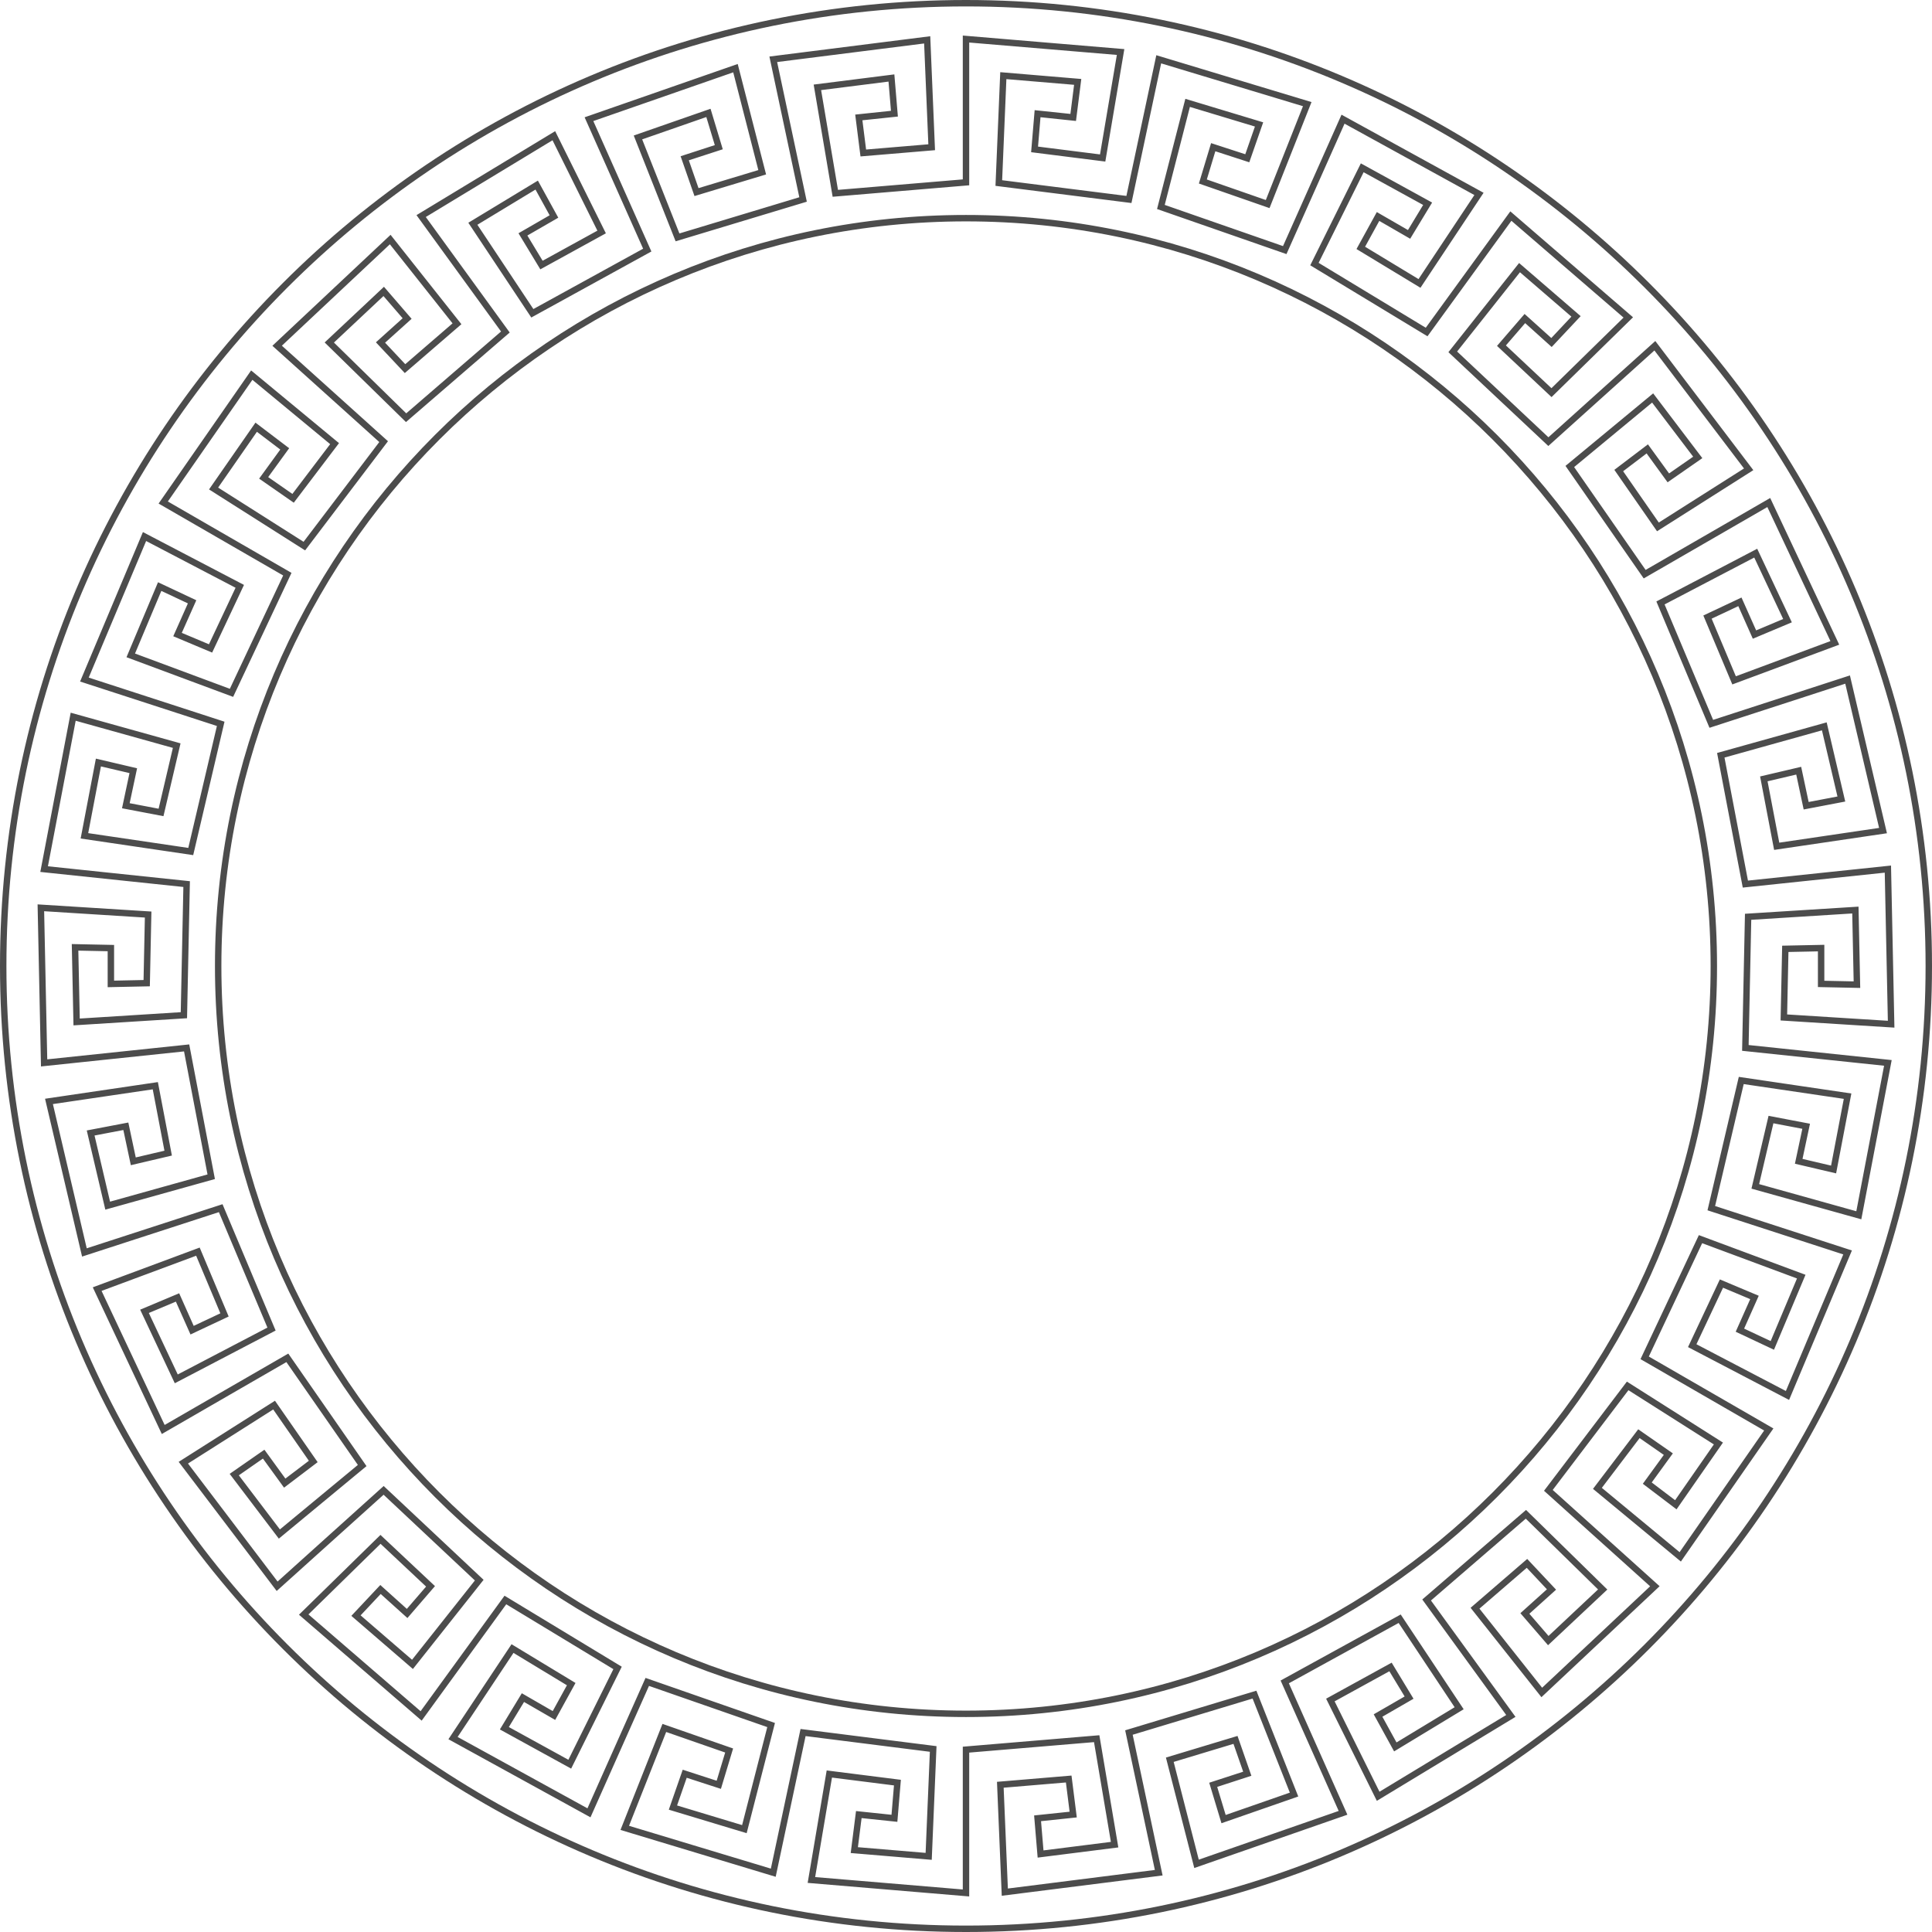
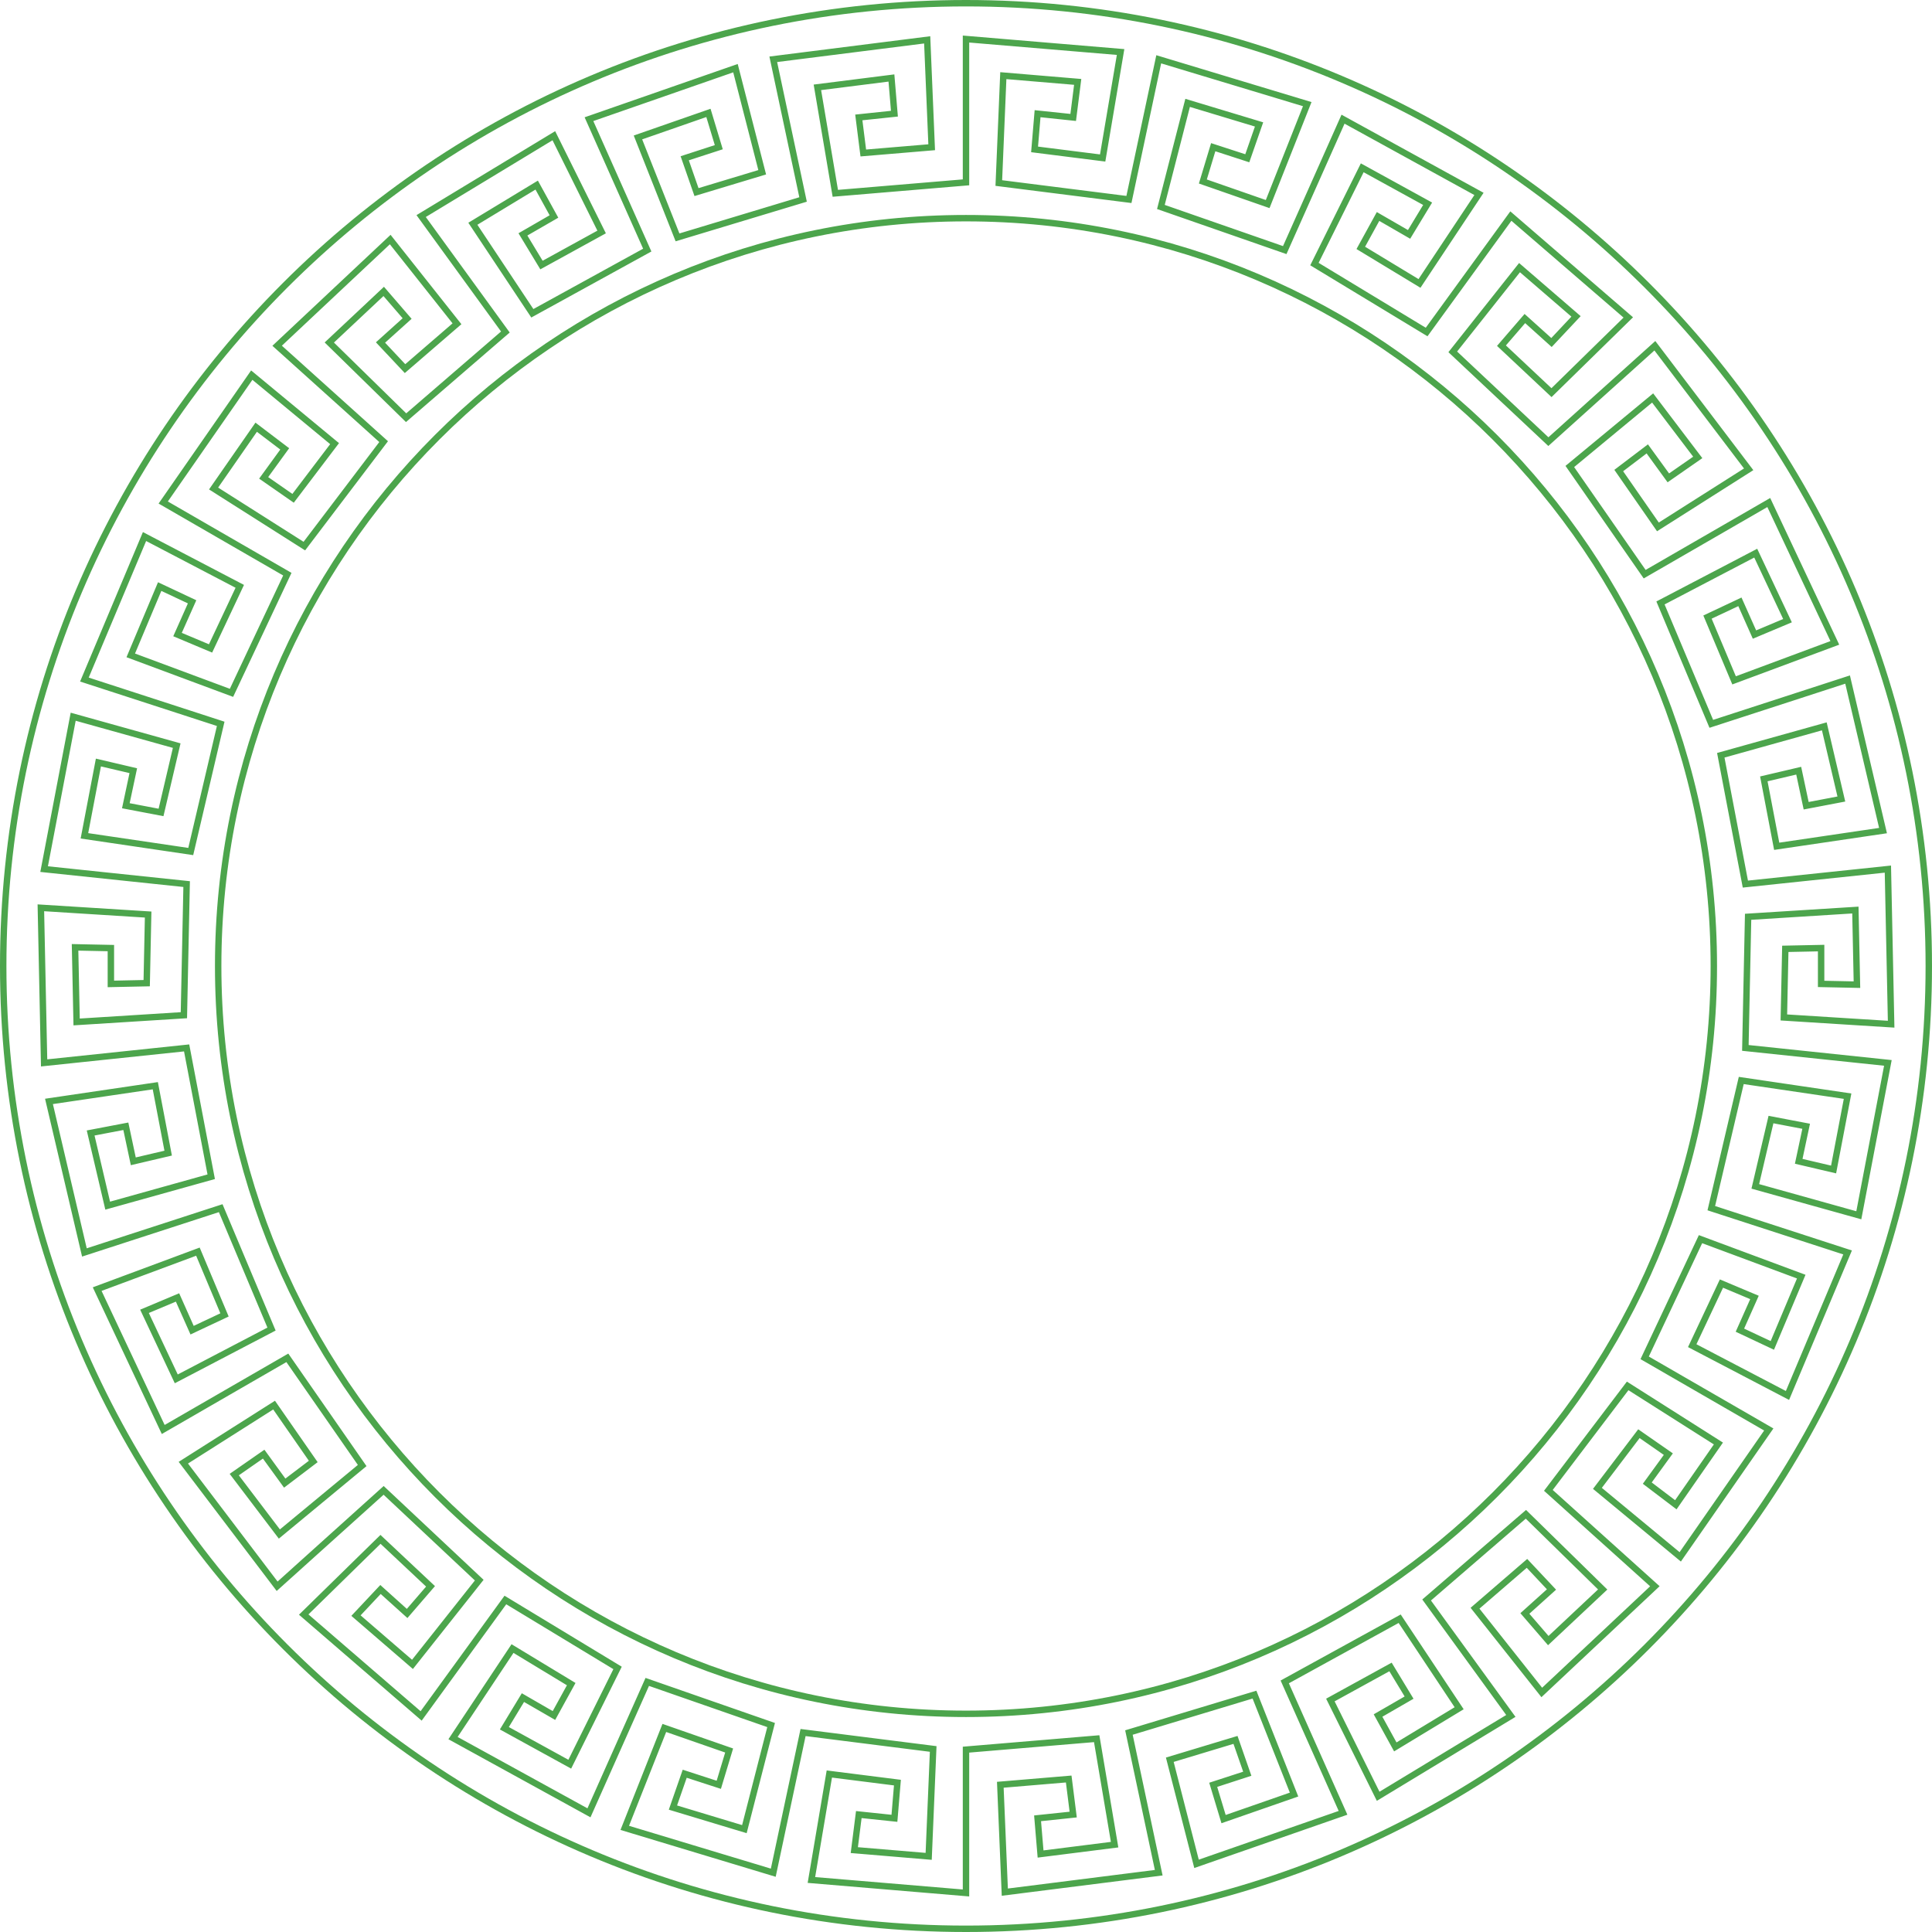
<svg xmlns="http://www.w3.org/2000/svg" width="602" height="602" viewBox="0 0 602 602" displayInline="False">
  <defs>
</defs>
-   <path d="M301,56.818 L301,12.164 L349.169,16.208 L343.584,49.23 L322.367,46.55 L323.301,35.425 L334.402,36.592 L335.802,25.517 L312.628,23.571 L311.225,57.032 L351.768,62.154 L361.052,18.475 L407.328,32.447 L394.999,63.585 L374.803,56.552 L378.03,45.865 L388.646,49.315 L392.317,38.772 L370.054,32.051 L361.726,64.489 L400.318,77.928 L418.48,37.135 L460.84,60.422 L442.306,88.317 L424.014,77.239 L429.392,67.456 L439.059,73.037 L444.842,63.488 L424.463,52.285 L409.572,82.283 L444.527,103.452 L470.774,67.326 L507.366,98.912 L483.438,122.344 L467.848,107.704 L475.143,99.254 L483.438,106.723 L491.08,98.585 L473.476,83.39 L452.673,109.636 L482.463,137.61 L515.647,107.731 L544.873,146.234 L516.596,164.179 L504.391,146.618 L513.283,139.869 L519.844,148.899 L529.011,142.528 L514.951,124.005 L489.146,145.352 L512.468,178.909 L551.14,156.582 L571.721,200.32 L540.331,211.994 L532.044,192.279 L542.145,187.526 L546.685,197.723 L556.976,193.397 L547.075,172.355 L517.395,187.871 L533.231,225.543 L575.7,211.745 L586.738,258.806 L553.607,263.698 L549.599,242.692 L560.468,240.142 L562.789,251.061 L573.755,248.969 L568.444,226.328 L536.187,235.335 L543.845,275.476 L588.254,270.808 L589.267,319.136 L555.842,317.033 L556.29,295.652 L567.451,295.419 L567.451,306.581 L578.612,306.815 L578.125,283.565 L544.701,285.668 L543.845,326.524 L588.254,331.192 L579.196,378.674 L546.94,369.668 L551.823,348.847 L562.789,350.939 L560.468,361.858 L571.337,364.407 L575.694,341.563 L542.563,336.671 L533.231,376.457 L575.7,390.255 L556.968,434.817 L527.288,419.301 L536.394,399.951 L546.685,404.277 L542.145,414.474 L552.246,419.227 L561.258,397.789 L529.868,386.115 L512.468,423.091 L551.14,445.418 L523.552,485.111 L497.747,463.764 L510.677,446.729 L519.844,453.101 L513.283,462.131 L522.175,468.881 L535.447,449.785 L507.17,431.839 L482.463,464.39 L515.647,494.269 L480.41,527.359 L459.608,501.113 L475.796,487.139 L483.438,495.277 L475.143,502.746 L482.437,511.197 L499.39,495.278 L475.462,471.845 L444.527,498.548 L470.774,534.674 L429.427,559.714 L414.536,529.716 L433.276,519.414 L439.059,528.963 L429.392,534.544 L434.77,544.327 L454.662,532.28 L436.128,504.385 L400.318,524.072 L418.48,564.865 L372.831,580.762 L364.502,548.324 L384.975,542.143 L388.646,552.685 L378.03,556.135 L381.256,566.822 L403.218,559.174 L390.89,528.035 L351.768,539.846 L361.052,583.525 L313.095,589.583 L311.693,556.122 L333.003,554.332 L334.402,565.408 L323.301,566.575 L324.235,577.699 L347.307,574.784 L341.722,541.763 L301,545.182 L301,589.836 L252.831,585.792 L258.416,552.77 L279.633,555.45 L278.699,566.575 L267.598,565.408 L266.198,576.483 L289.372,578.429 L290.775,544.968 L250.232,539.846 L240.948,583.525 L194.672,569.553 L207.001,538.415 L227.197,545.448 L223.97,556.135 L213.354,552.685 L209.683,563.228 L231.946,569.949 L240.274,537.511 L201.682,524.072 L183.52,564.865 L141.16,541.578 L159.694,513.683 L177.986,524.761 L172.608,534.544 L162.941,528.963 L157.158,538.512 L177.537,549.715 L192.428,519.717 L157.473,498.548 L131.226,534.674 L94.634,503.088 L118.562,479.656 L134.152,494.296 L126.857,502.746 L118.562,495.277 L110.92,503.415 L128.524,518.61 L149.327,492.364 L119.537,464.39 L86.353,494.269 L57.127,455.766 L85.404,437.821 L97.609,455.382 L88.717,462.131 L82.156,453.101 L72.989,459.472 L87.049,477.995 L112.854,456.648 L89.532,423.091 L50.86,445.418 L30.279,401.68 L61.669,390.006 L69.956,409.721 L59.855,414.474 L55.315,404.277 L45.024,408.603 L54.925,429.645 L84.605,414.129 L68.769,376.457 L26.3,390.255 L15.262,343.194 L48.393,338.302 L52.401,359.308 L41.532,361.858 L39.211,350.939 L28.245,353.031 L33.556,375.672 L65.813,366.665 L58.155,326.524 L13.746,331.192 L12.733,282.864 L46.158,284.967 L45.71,306.348 L34.549,306.581 L34.549,295.419 L23.388,295.185 L23.875,318.435 L57.299,316.332 L58.155,275.476 L13.746,270.808 L22.804,223.326 L55.06,232.332 L50.177,253.153 L39.211,251.061 L41.532,240.142 L30.663,237.593 L26.306,260.437 L59.437,265.329 L68.769,225.543 L26.3,211.745 L45.032,167.183 L74.712,182.699 L65.606,202.049 L55.315,197.723 L59.855,187.526 L49.754,182.773 L40.742,204.211 L72.132,215.885 L89.532,178.909 L50.86,156.582 L78.448,116.889 L104.253,138.236 L91.323,155.271 L82.156,148.899 L88.717,139.869 L79.825,133.119 L66.553,152.215 L94.83,170.161 L119.537,137.61 L86.353,107.731 L121.59,74.641 L142.392,100.887 L126.204,114.861 L118.562,106.723 L126.857,99.254 L119.563,90.803 L102.61,106.722 L126.538,130.155 L157.473,103.452 L131.226,67.326 L172.573,42.286 L187.464,72.284 L168.724,82.586 L162.941,73.037 L172.608,67.456 L167.23,57.673 L147.338,69.72 L165.872,97.615 L201.682,77.928 L183.52,37.135 L229.169,21.238 L237.498,53.676 L217.025,59.857 L213.354,49.315 L223.97,45.865 L220.744,35.178 L198.782,42.826 L211.11,73.965 L250.232,62.154 L240.948,18.475 L288.905,12.417 L290.307,45.878 L268.997,47.668 L267.598,36.592 L278.699,35.425 L277.765,24.301 L254.693,27.216 L260.278,60.237 L301,56.818 Z" stroke="black" stroke-width="2.0" stroke-opacity="0.7" fill="none" />
-   <circle cx="301" cy="301" r="300" fill="none" stroke="black" stroke-width="2.0" stroke-opacity="0.7" />
-   <circle cx="301" cy="301" r="233.019" fill="none" stroke="black" stroke-width="2.0" stroke-opacity="0.7" />
+   <path d="M301,56.818 L301,12.164 L349.169,16.208 L343.584,49.23 L322.367,46.55 L323.301,35.425 L334.402,36.592 L335.802,25.517 L312.628,23.571 L311.225,57.032 L351.768,62.154 L361.052,18.475 L407.328,32.447 L394.999,63.585 L374.803,56.552 L378.03,45.865 L388.646,49.315 L392.317,38.772 L370.054,32.051 L361.726,64.489 L400.318,77.928 L418.48,37.135 L460.84,60.422 L442.306,88.317 L424.014,77.239 L429.392,67.456 L439.059,73.037 L444.842,63.488 L424.463,52.285 L409.572,82.283 L444.527,103.452 L470.774,67.326 L507.366,98.912 L483.438,122.344 L467.848,107.704 L475.143,99.254 L483.438,106.723 L491.08,98.585 L473.476,83.39 L452.673,109.636 L482.463,137.61 L515.647,107.731 L544.873,146.234 L516.596,164.179 L504.391,146.618 L513.283,139.869 L519.844,148.899 L529.011,142.528 L514.951,124.005 L489.146,145.352 L512.468,178.909 L551.14,156.582 L571.721,200.32 L540.331,211.994 L532.044,192.279 L542.145,187.526 L546.685,197.723 L556.976,193.397 L547.075,172.355 L517.395,187.871 L533.231,225.543 L575.7,211.745 L586.738,258.806 L553.607,263.698 L549.599,242.692 L560.468,240.142 L562.789,251.061 L573.755,248.969 L568.444,226.328 L536.187,235.335 L543.845,275.476 L588.254,270.808 L589.267,319.136 L555.842,317.033 L556.29,295.652 L567.451,295.419 L567.451,306.581 L578.612,306.815 L578.125,283.565 L544.701,285.668 L543.845,326.524 L588.254,331.192 L579.196,378.674 L546.94,369.668 L551.823,348.847 L562.789,350.939 L560.468,361.858 L571.337,364.407 L575.694,341.563 L542.563,336.671 L533.231,376.457 L575.7,390.255 L556.968,434.817 L527.288,419.301 L536.394,399.951 L546.685,404.277 L542.145,414.474 L552.246,419.227 L561.258,397.789 L529.868,386.115 L512.468,423.091 L551.14,445.418 L523.552,485.111 L497.747,463.764 L510.677,446.729 L519.844,453.101 L513.283,462.131 L522.175,468.881 L535.447,449.785 L507.17,431.839 L482.463,464.39 L515.647,494.269 L480.41,527.359 L459.608,501.113 L475.796,487.139 L483.438,495.277 L475.143,502.746 L482.437,511.197 L499.39,495.278 L475.462,471.845 L444.527,498.548 L470.774,534.674 L429.427,559.714 L414.536,529.716 L433.276,519.414 L439.059,528.963 L429.392,534.544 L434.77,544.327 L454.662,532.28 L436.128,504.385 L400.318,524.072 L418.48,564.865 L372.831,580.762 L364.502,548.324 L384.975,542.143 L388.646,552.685 L378.03,556.135 L381.256,566.822 L403.218,559.174 L390.89,528.035 L351.768,539.846 L361.052,583.525 L313.095,589.583 L311.693,556.122 L333.003,554.332 L334.402,565.408 L323.301,566.575 L324.235,577.699 L347.307,574.784 L341.722,541.763 L301,545.182 L301,589.836 L252.831,585.792 L258.416,552.77 L279.633,555.45 L278.699,566.575 L267.598,565.408 L266.198,576.483 L289.372,578.429 L290.775,544.968 L250.232,539.846 L240.948,583.525 L194.672,569.553 L207.001,538.415 L227.197,545.448 L223.97,556.135 L213.354,552.685 L209.683,563.228 L231.946,569.949 L240.274,537.511 L201.682,524.072 L183.52,564.865 L141.16,541.578 L159.694,513.683 L177.986,524.761 L172.608,534.544 L162.941,528.963 L157.158,538.512 L177.537,549.715 L192.428,519.717 L157.473,498.548 L131.226,534.674 L94.634,503.088 L118.562,479.656 L134.152,494.296 L126.857,502.746 L118.562,495.277 L110.92,503.415 L128.524,518.61 L149.327,492.364 L119.537,464.39 L86.353,494.269 L57.127,455.766 L85.404,437.821 L97.609,455.382 L88.717,462.131 L82.156,453.101 L72.989,459.472 L87.049,477.995 L112.854,456.648 L89.532,423.091 L50.86,445.418 L30.279,401.68 L61.669,390.006 L69.956,409.721 L59.855,414.474 L55.315,404.277 L45.024,408.603 L54.925,429.645 L84.605,414.129 L68.769,376.457 L26.3,390.255 L15.262,343.194 L48.393,338.302 L52.401,359.308 L41.532,361.858 L39.211,350.939 L28.245,353.031 L33.556,375.672 L65.813,366.665 L58.155,326.524 L13.746,331.192 L12.733,282.864 L46.158,284.967 L45.71,306.348 L34.549,306.581 L34.549,295.419 L23.388,295.185 L23.875,318.435 L57.299,316.332 L58.155,275.476 L13.746,270.808 L22.804,223.326 L55.06,232.332 L50.177,253.153 L39.211,251.061 L41.532,240.142 L30.663,237.593 L26.306,260.437 L59.437,265.329 L68.769,225.543 L26.3,211.745 L45.032,167.183 L74.712,182.699 L65.606,202.049 L55.315,197.723 L59.855,187.526 L49.754,182.773 L40.742,204.211 L72.132,215.885 L89.532,178.909 L50.86,156.582 L78.448,116.889 L104.253,138.236 L91.323,155.271 L82.156,148.899 L88.717,139.869 L79.825,133.119 L66.553,152.215 L94.83,170.161 L119.537,137.61 L86.353,107.731 L121.59,74.641 L142.392,100.887 L126.204,114.861 L118.562,106.723 L126.857,99.254 L119.563,90.803 L102.61,106.722 L126.538,130.155 L157.473,103.452 L131.226,67.326 L172.573,42.286 L187.464,72.284 L168.724,82.586 L162.941,73.037 L172.608,67.456 L167.23,57.673 L147.338,69.72 L165.872,97.615 L201.682,77.928 L183.52,37.135 L229.169,21.238 L237.498,53.676 L217.025,59.857 L213.354,49.315 L223.97,45.865 L220.744,35.178 L198.782,42.826 L211.11,73.965 L250.232,62.154 L240.948,18.475 L288.905,12.417 L290.307,45.878 L268.997,47.668 L267.598,36.592 L278.699,35.425 L277.765,24.301 L254.693,27.216 L260.278,60.237 L301,56.818 Z" stroke="green" stroke-width="2.0" stroke-opacity="0.7" fill="none" />
+   <circle cx="301" cy="301" r="300" fill="none" stroke="green" stroke-width="2.0" stroke-opacity="0.7" />
+   <circle cx="301" cy="301" r="233.019" fill="none" stroke="green" stroke-width="2.0" stroke-opacity="0.7" />
</svg>
